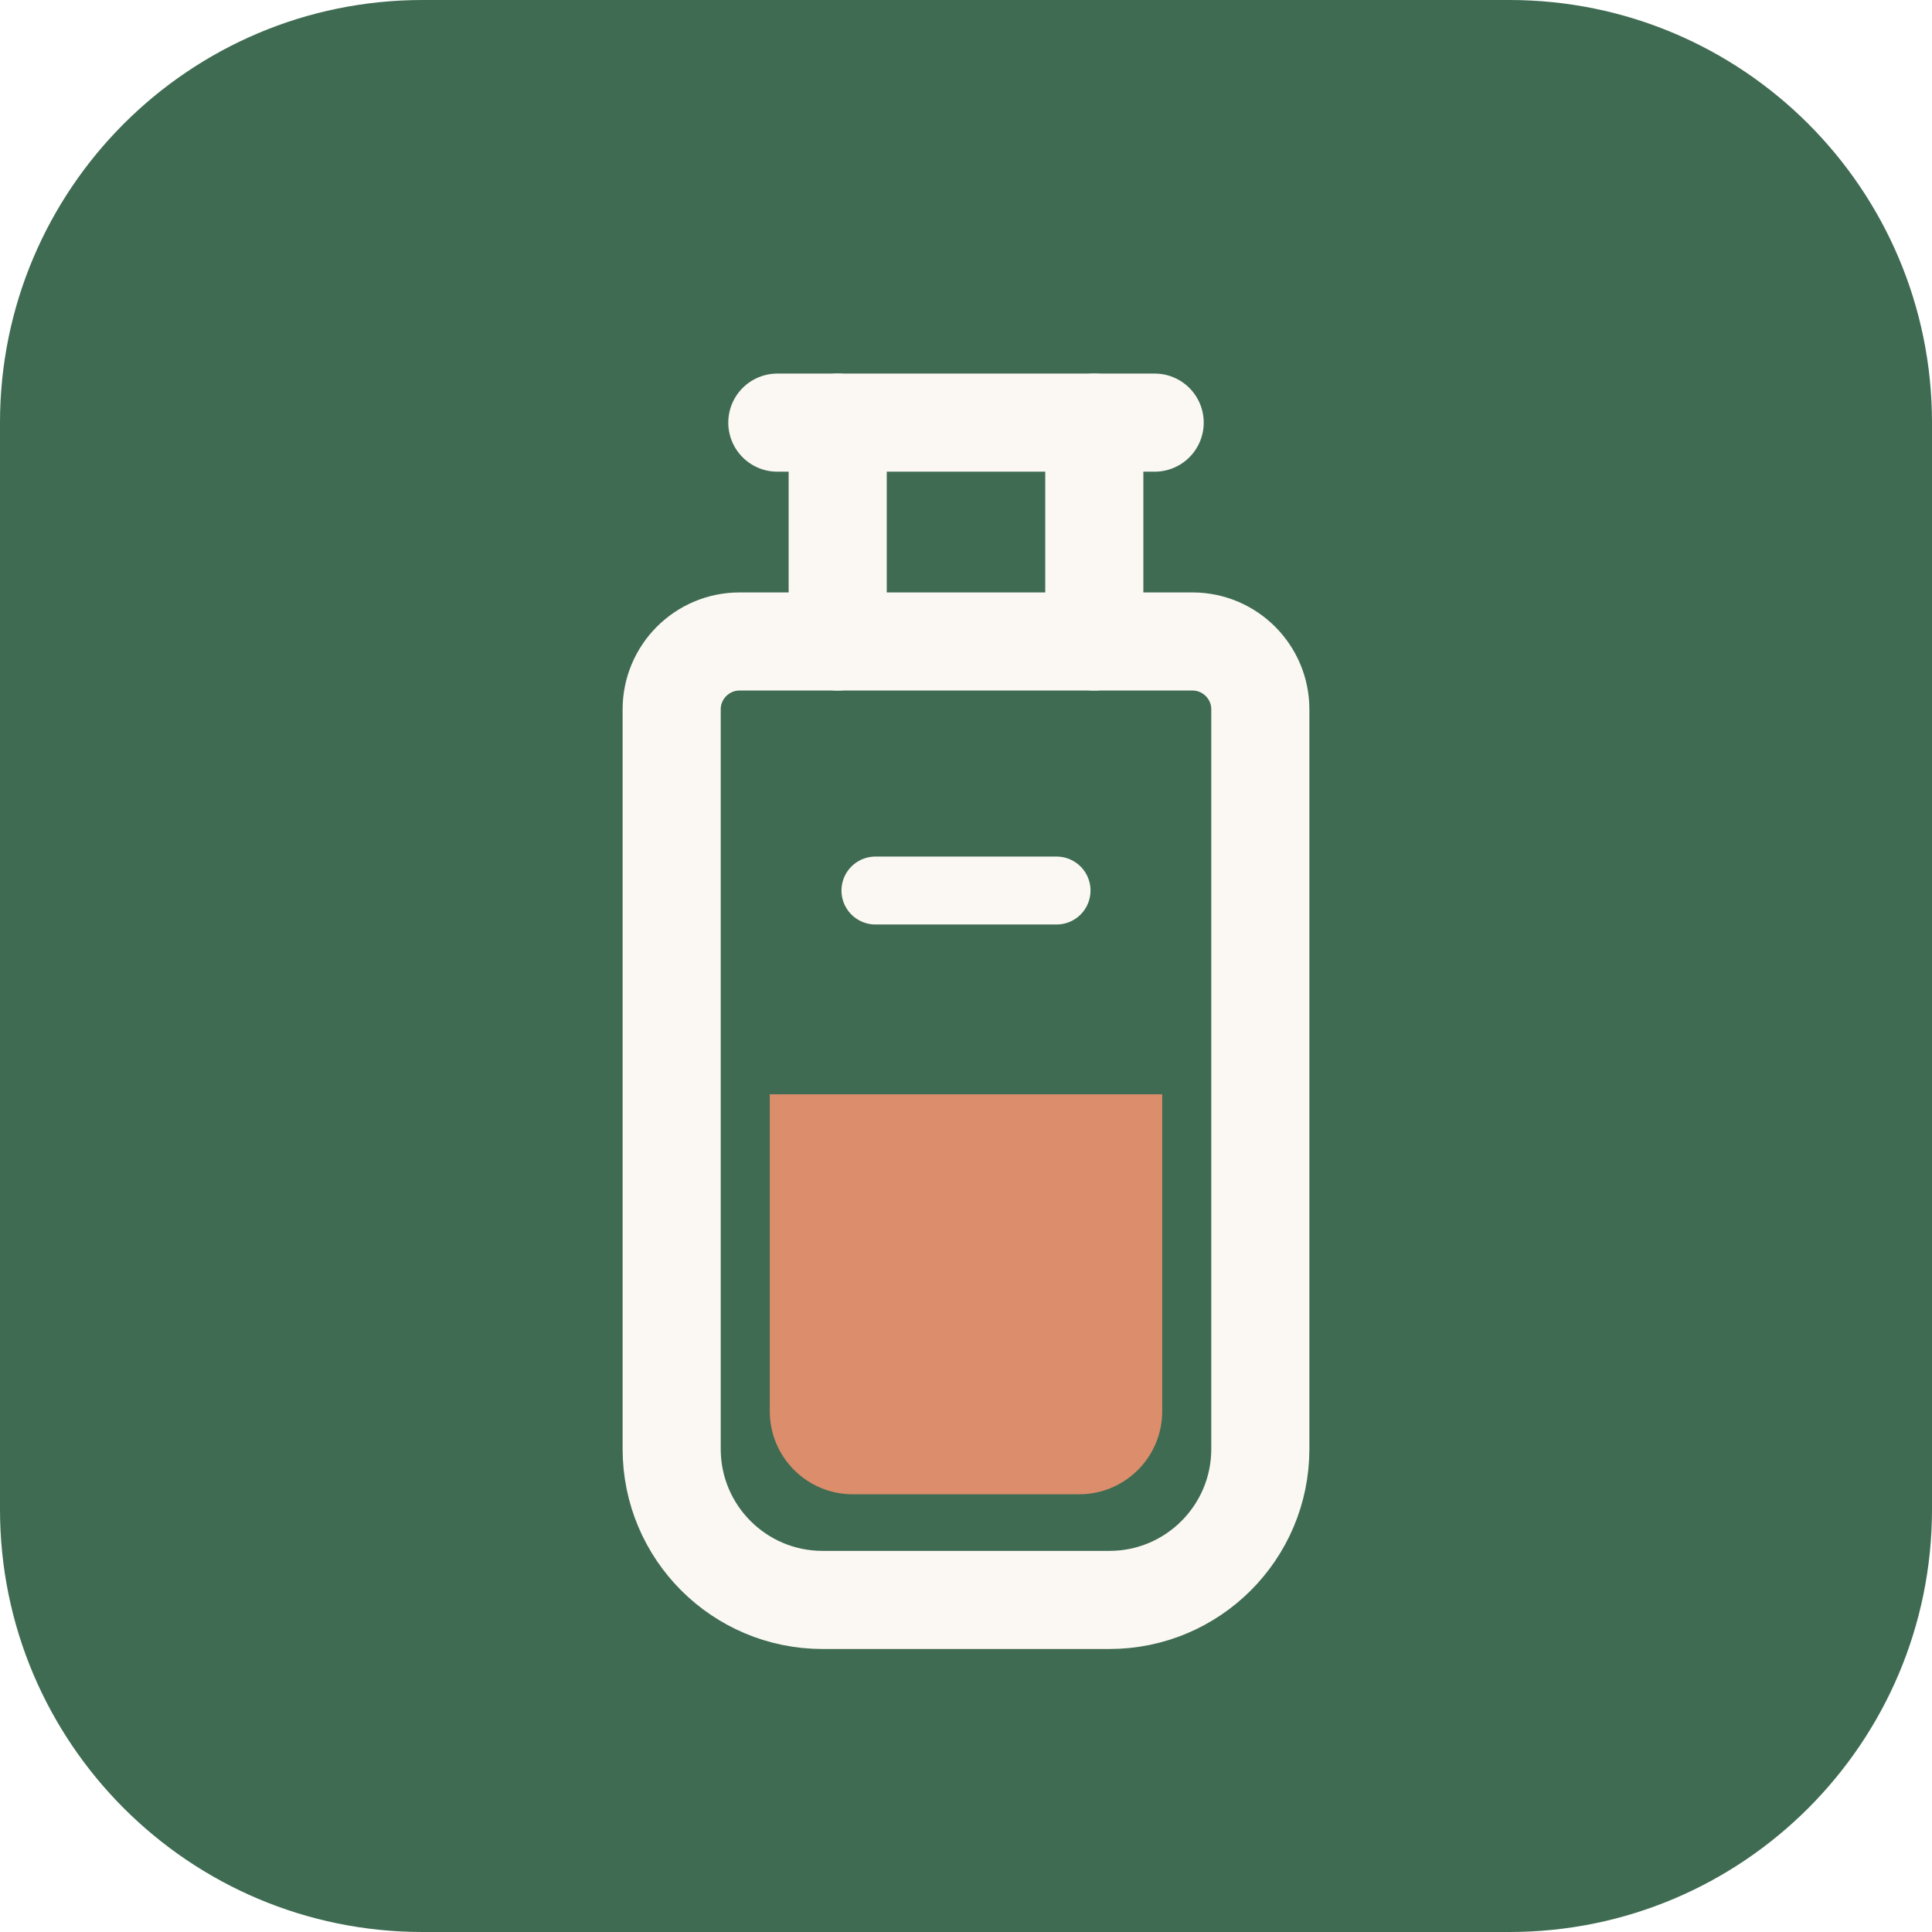
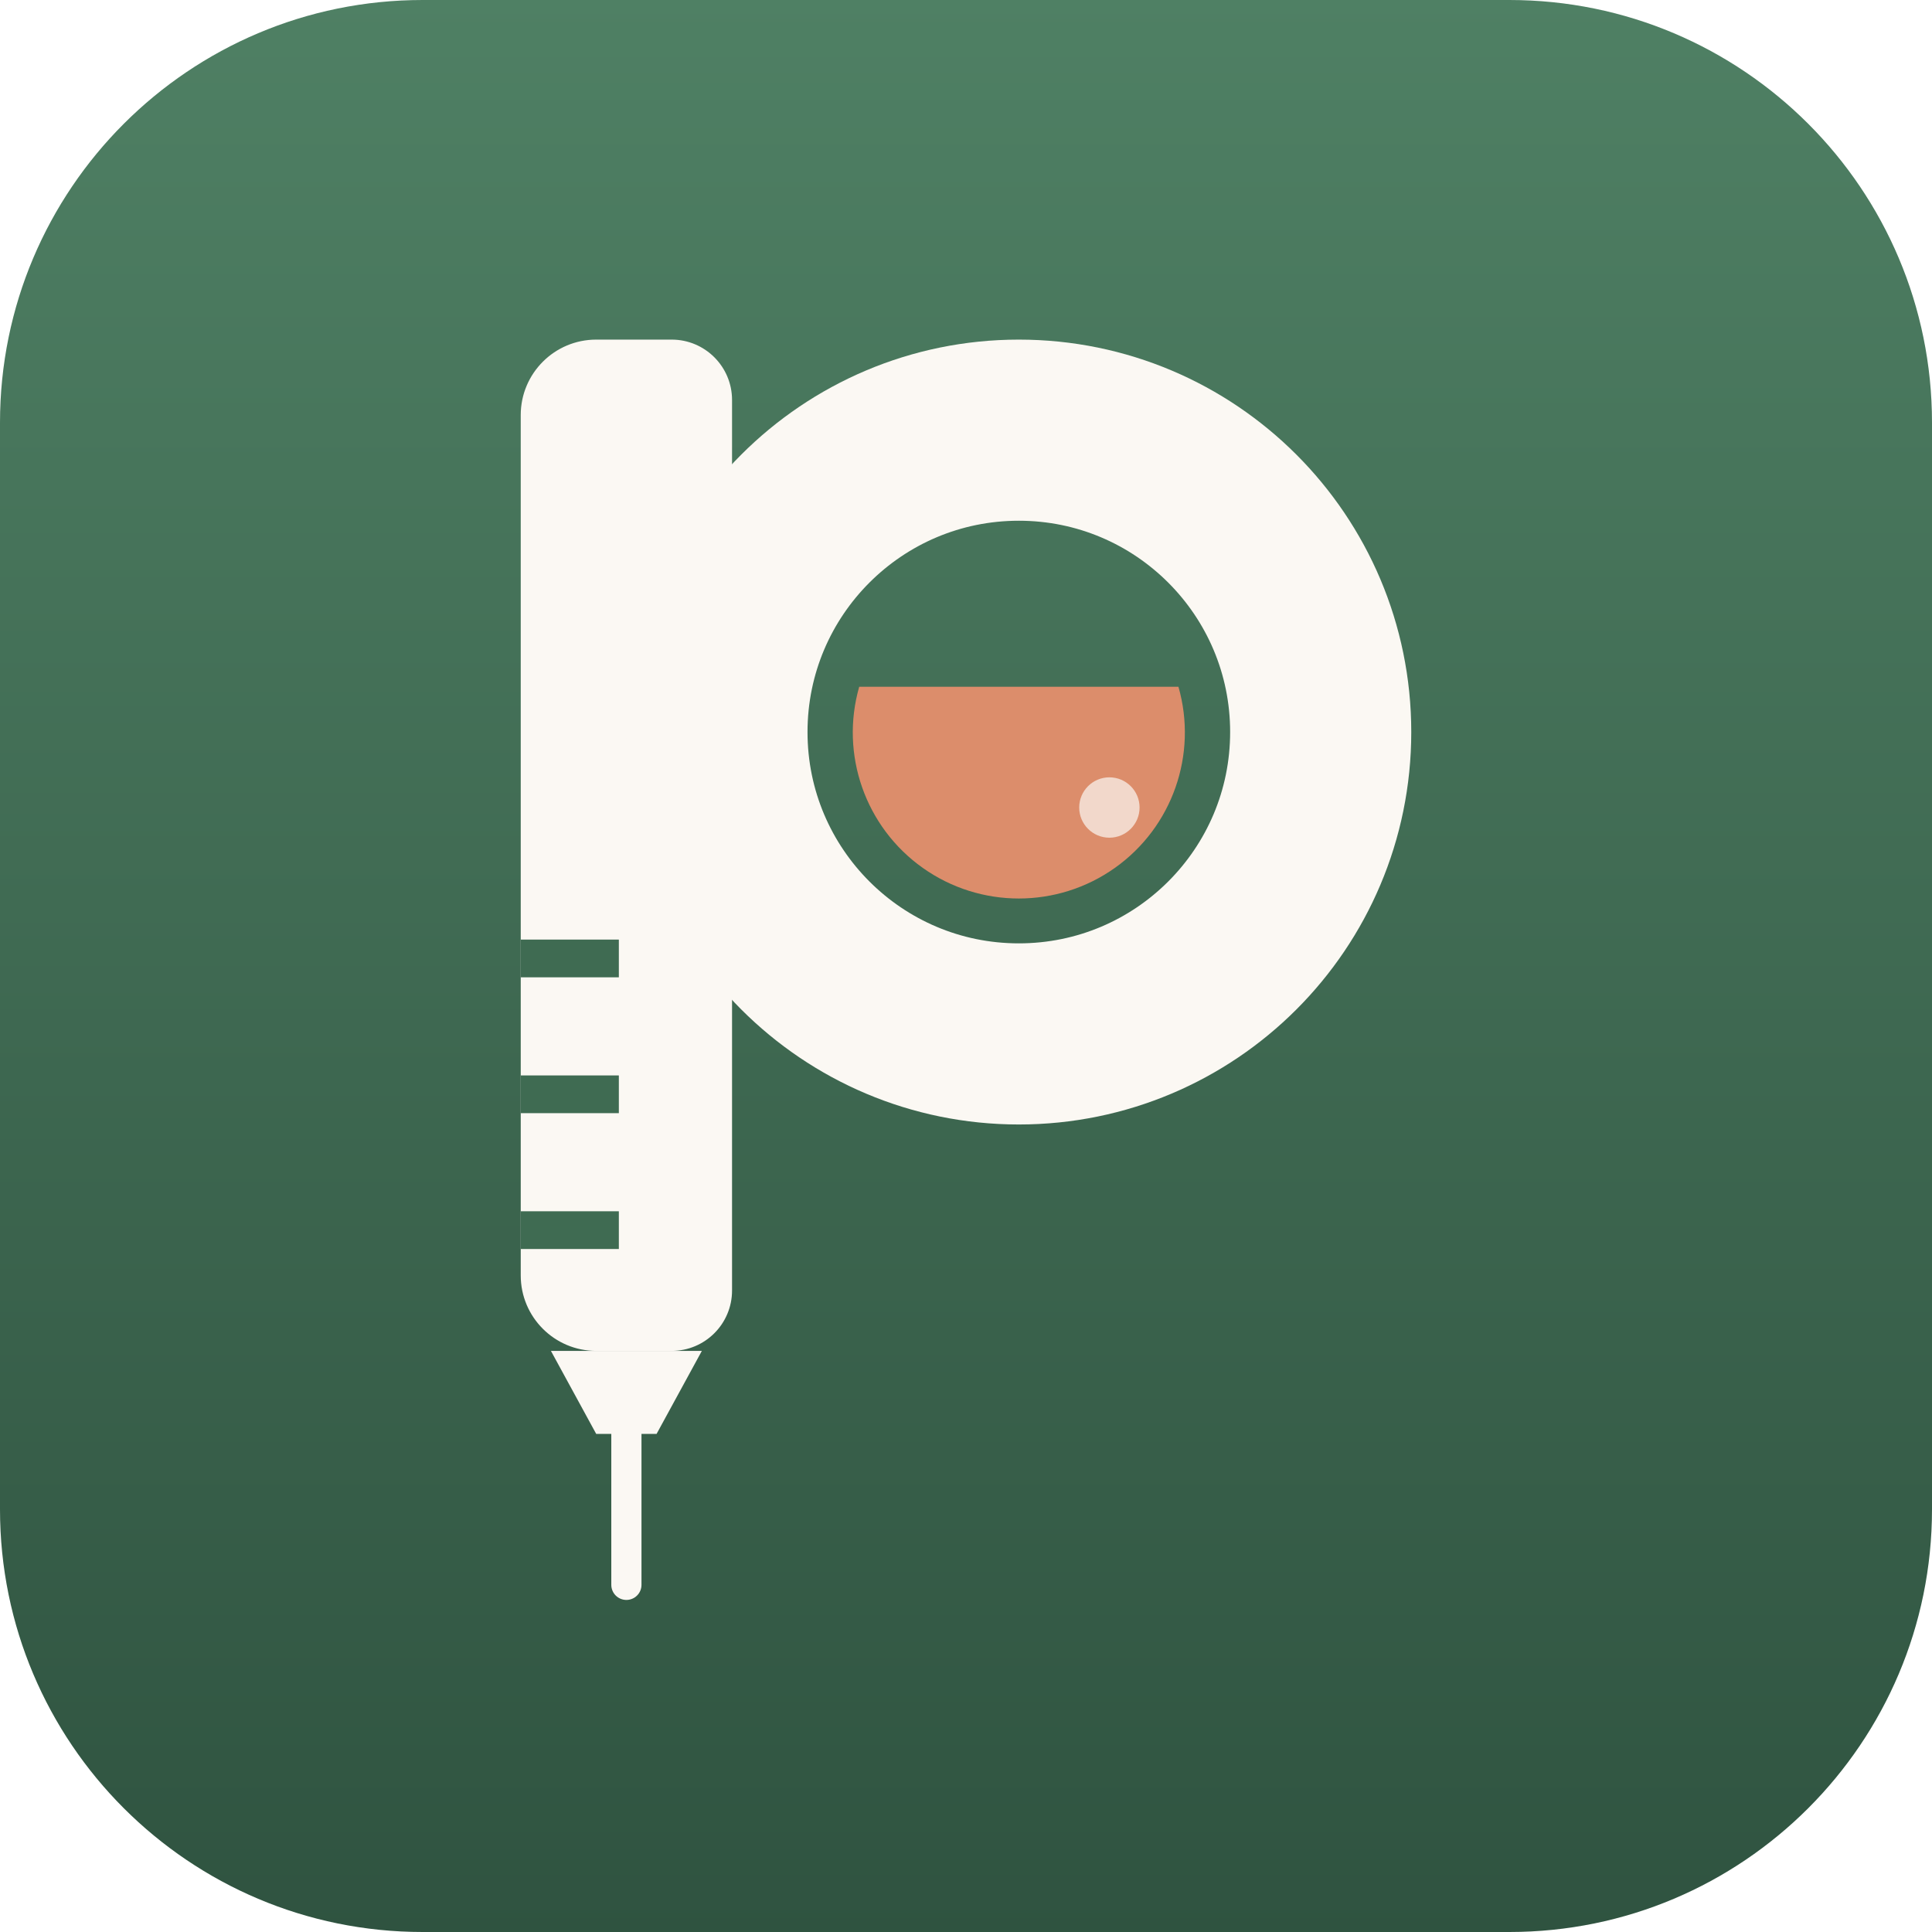
<svg xmlns="http://www.w3.org/2000/svg" viewBox="0 0 512 512">
-   <rect width="512" height="512" rx="112" fill="#3f6b52" />
-   <g fill="none" stroke="#fbf8f3" stroke-width="26" stroke-linecap="round" stroke-linejoin="round">
-     <path d="M206 112h100" />
-     <path d="M222 112v58M290 112v58" />
-     <path d="M196 170h120a18 18 0 0 1 18 18v196a40 40 0 0 1-40 40h-76a40 40 0 0 1-40-40V188a18 18 0 0 1 18-18z" />
+   <defs>
+     <linearGradient id="pc-tile" x1="0" y1="0" x2="0" y2="1">
+       <stop offset="0" stop-color="#4f8064" />
+       <stop offset="1" stop-color="#2f5340" />
+     </linearGradient>
+   </defs>
+   <rect width="512" height="512" rx="112" fill="url(#pc-tile)" />
+   <g transform="translate(-6 -10)">
+     <path d="M164 100h20a16 16 0 0 1 16 16v236a16 16 0 0 1-16 16h-20a20 20 0 0 1-20-20V120a20 20 0 0 1 20-20z" fill="#fbf8f3" />
+     <path d="M144 264h26M144 300h26M144 336h26" stroke="#3f6b52" stroke-width="10" />
+     <path d="M152 368h40l-12 22h-16z" fill="#fbf8f3" />
+     <path d="M172 390v40" stroke="#fbf8f3" stroke-width="8" stroke-linecap="round" />
+     <circle cx="276" cy="204" r="80" fill="none" stroke="#fbf8f3" stroke-width="48" />
+     <path d="M233.7 192a44 44 0 1 0 84.6 0z" fill="#dc8d6b" />
+     <circle cx="300" cy="224" r="8" fill="#fbf8f3" opacity="0.7" />
  </g>
-   <path d="M204 290h104v84a22 22 0 0 1-22 22h-60a22 22 0 0 1-22-22z" fill="#dc8d6b" />
-   <path d="M232 236h48" stroke="#fbf8f3" stroke-width="18" stroke-linecap="round" />
</svg>
